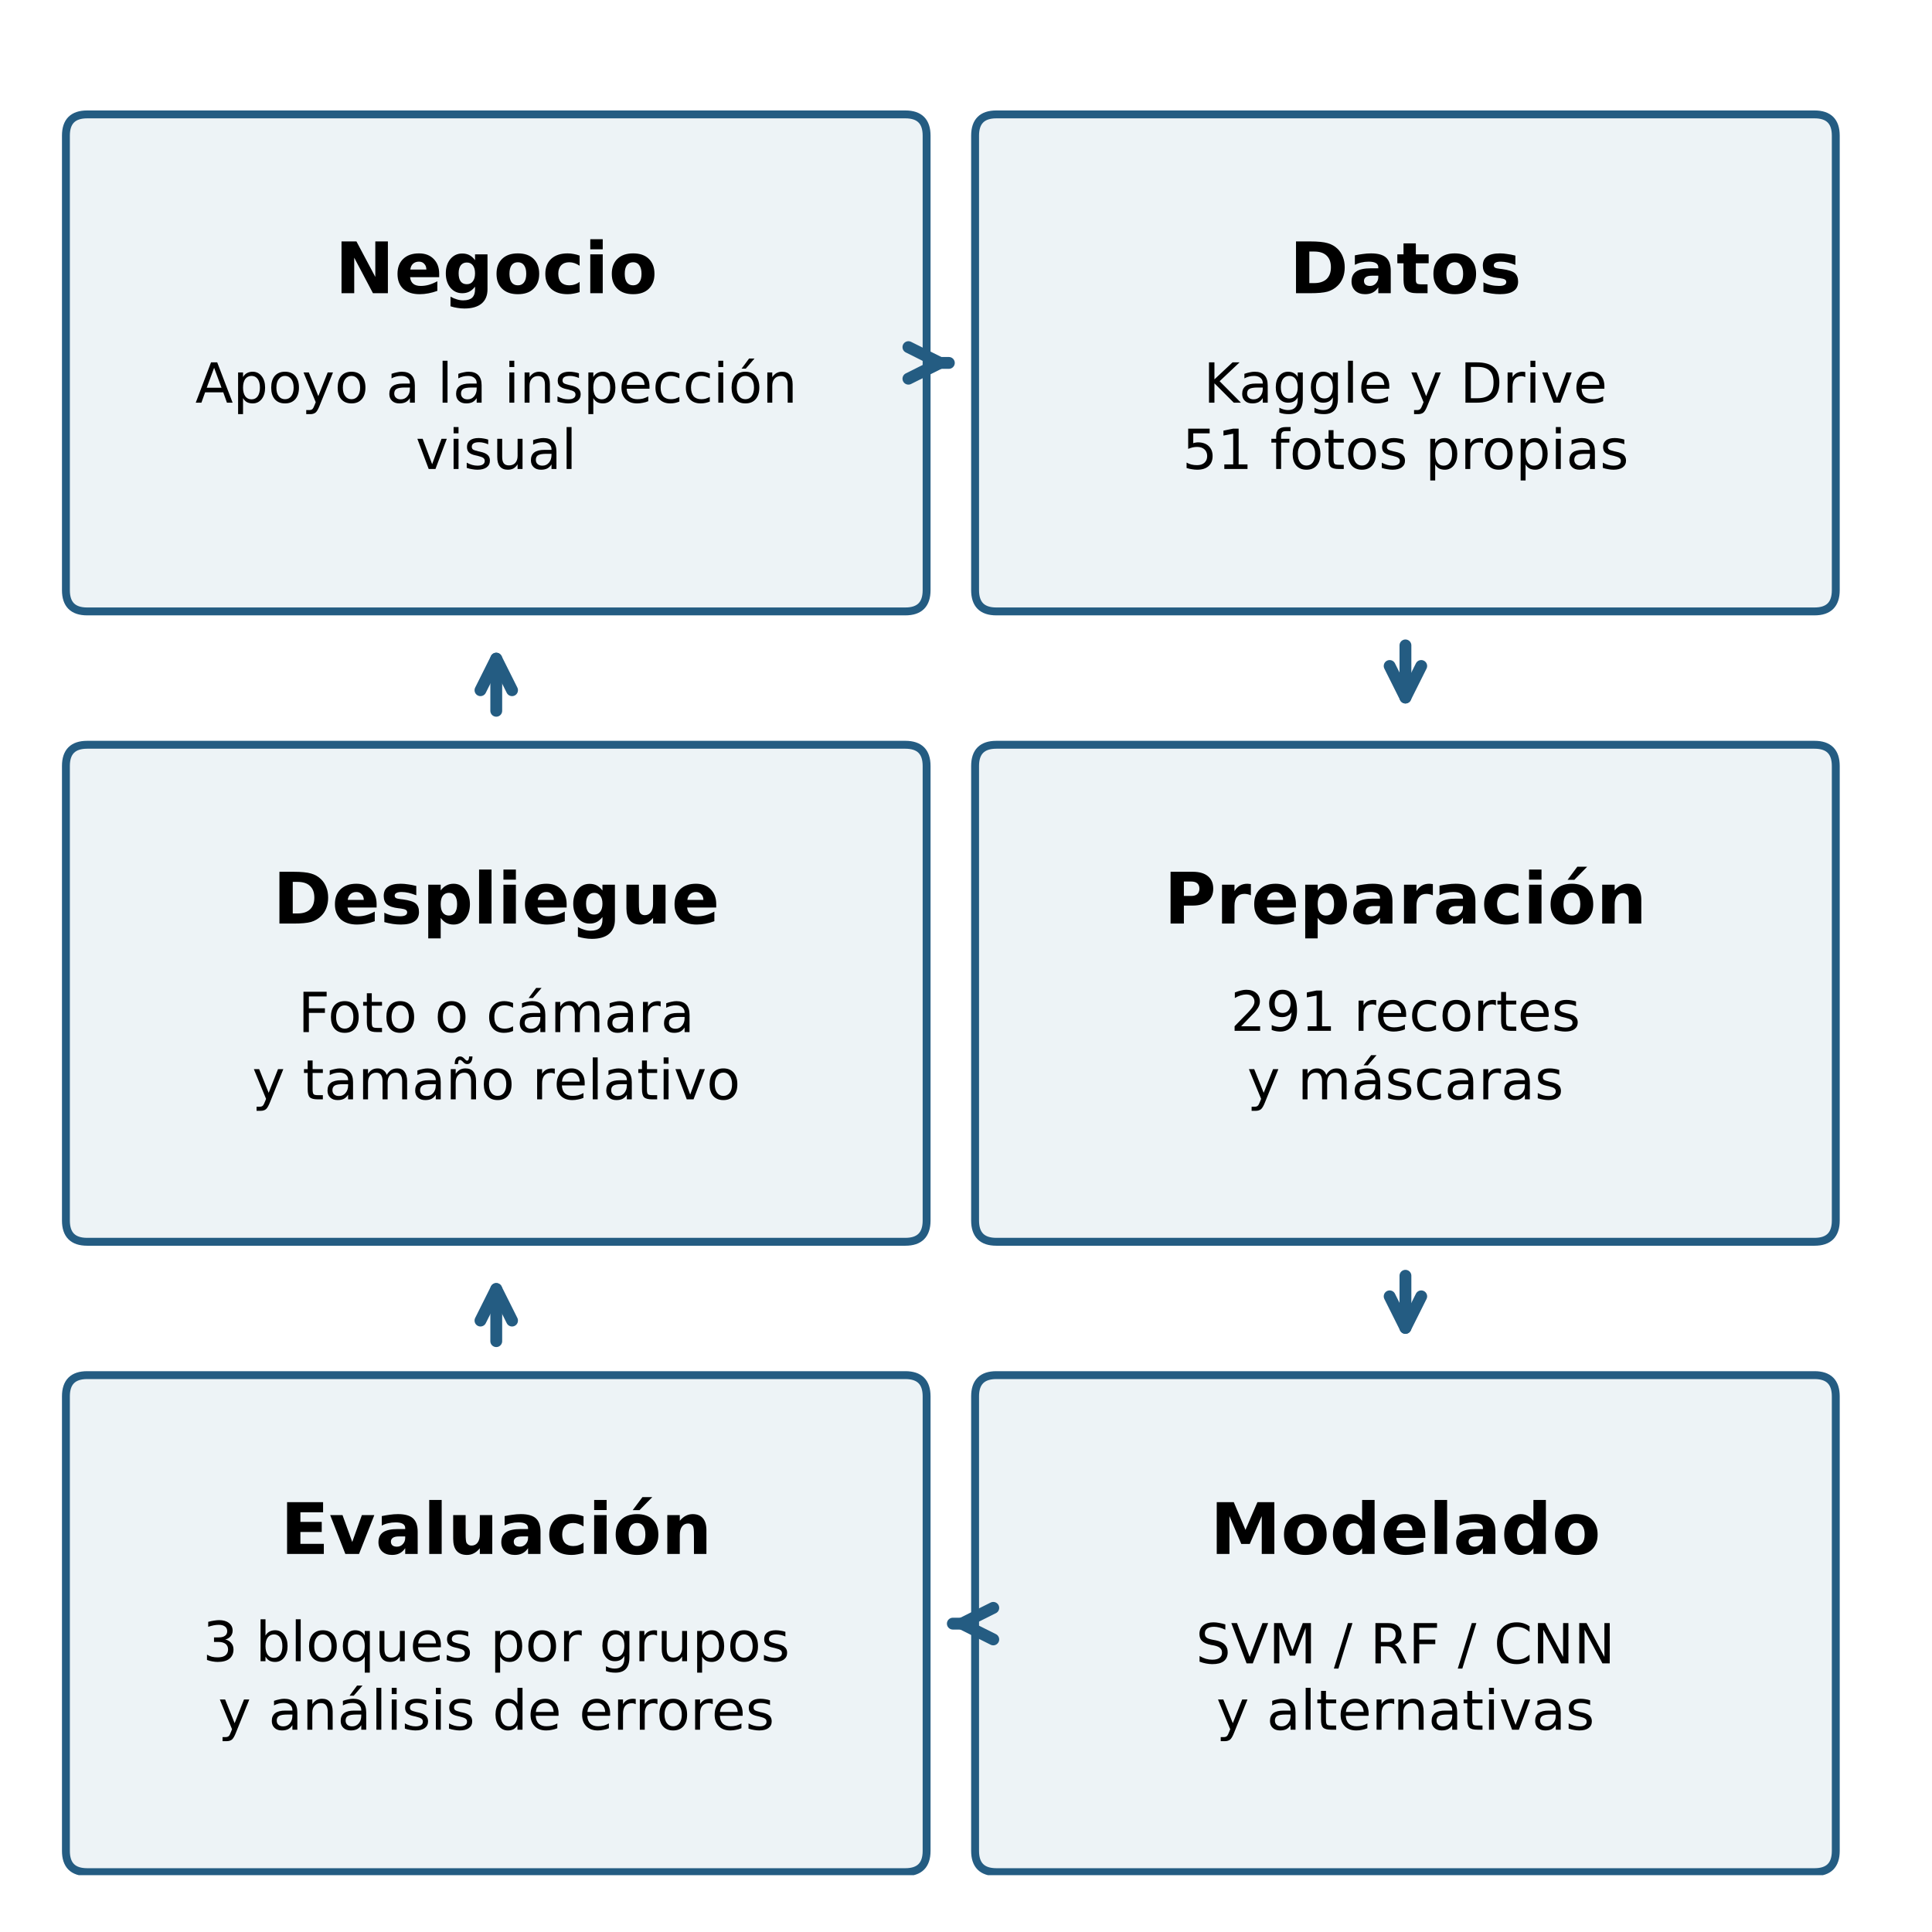
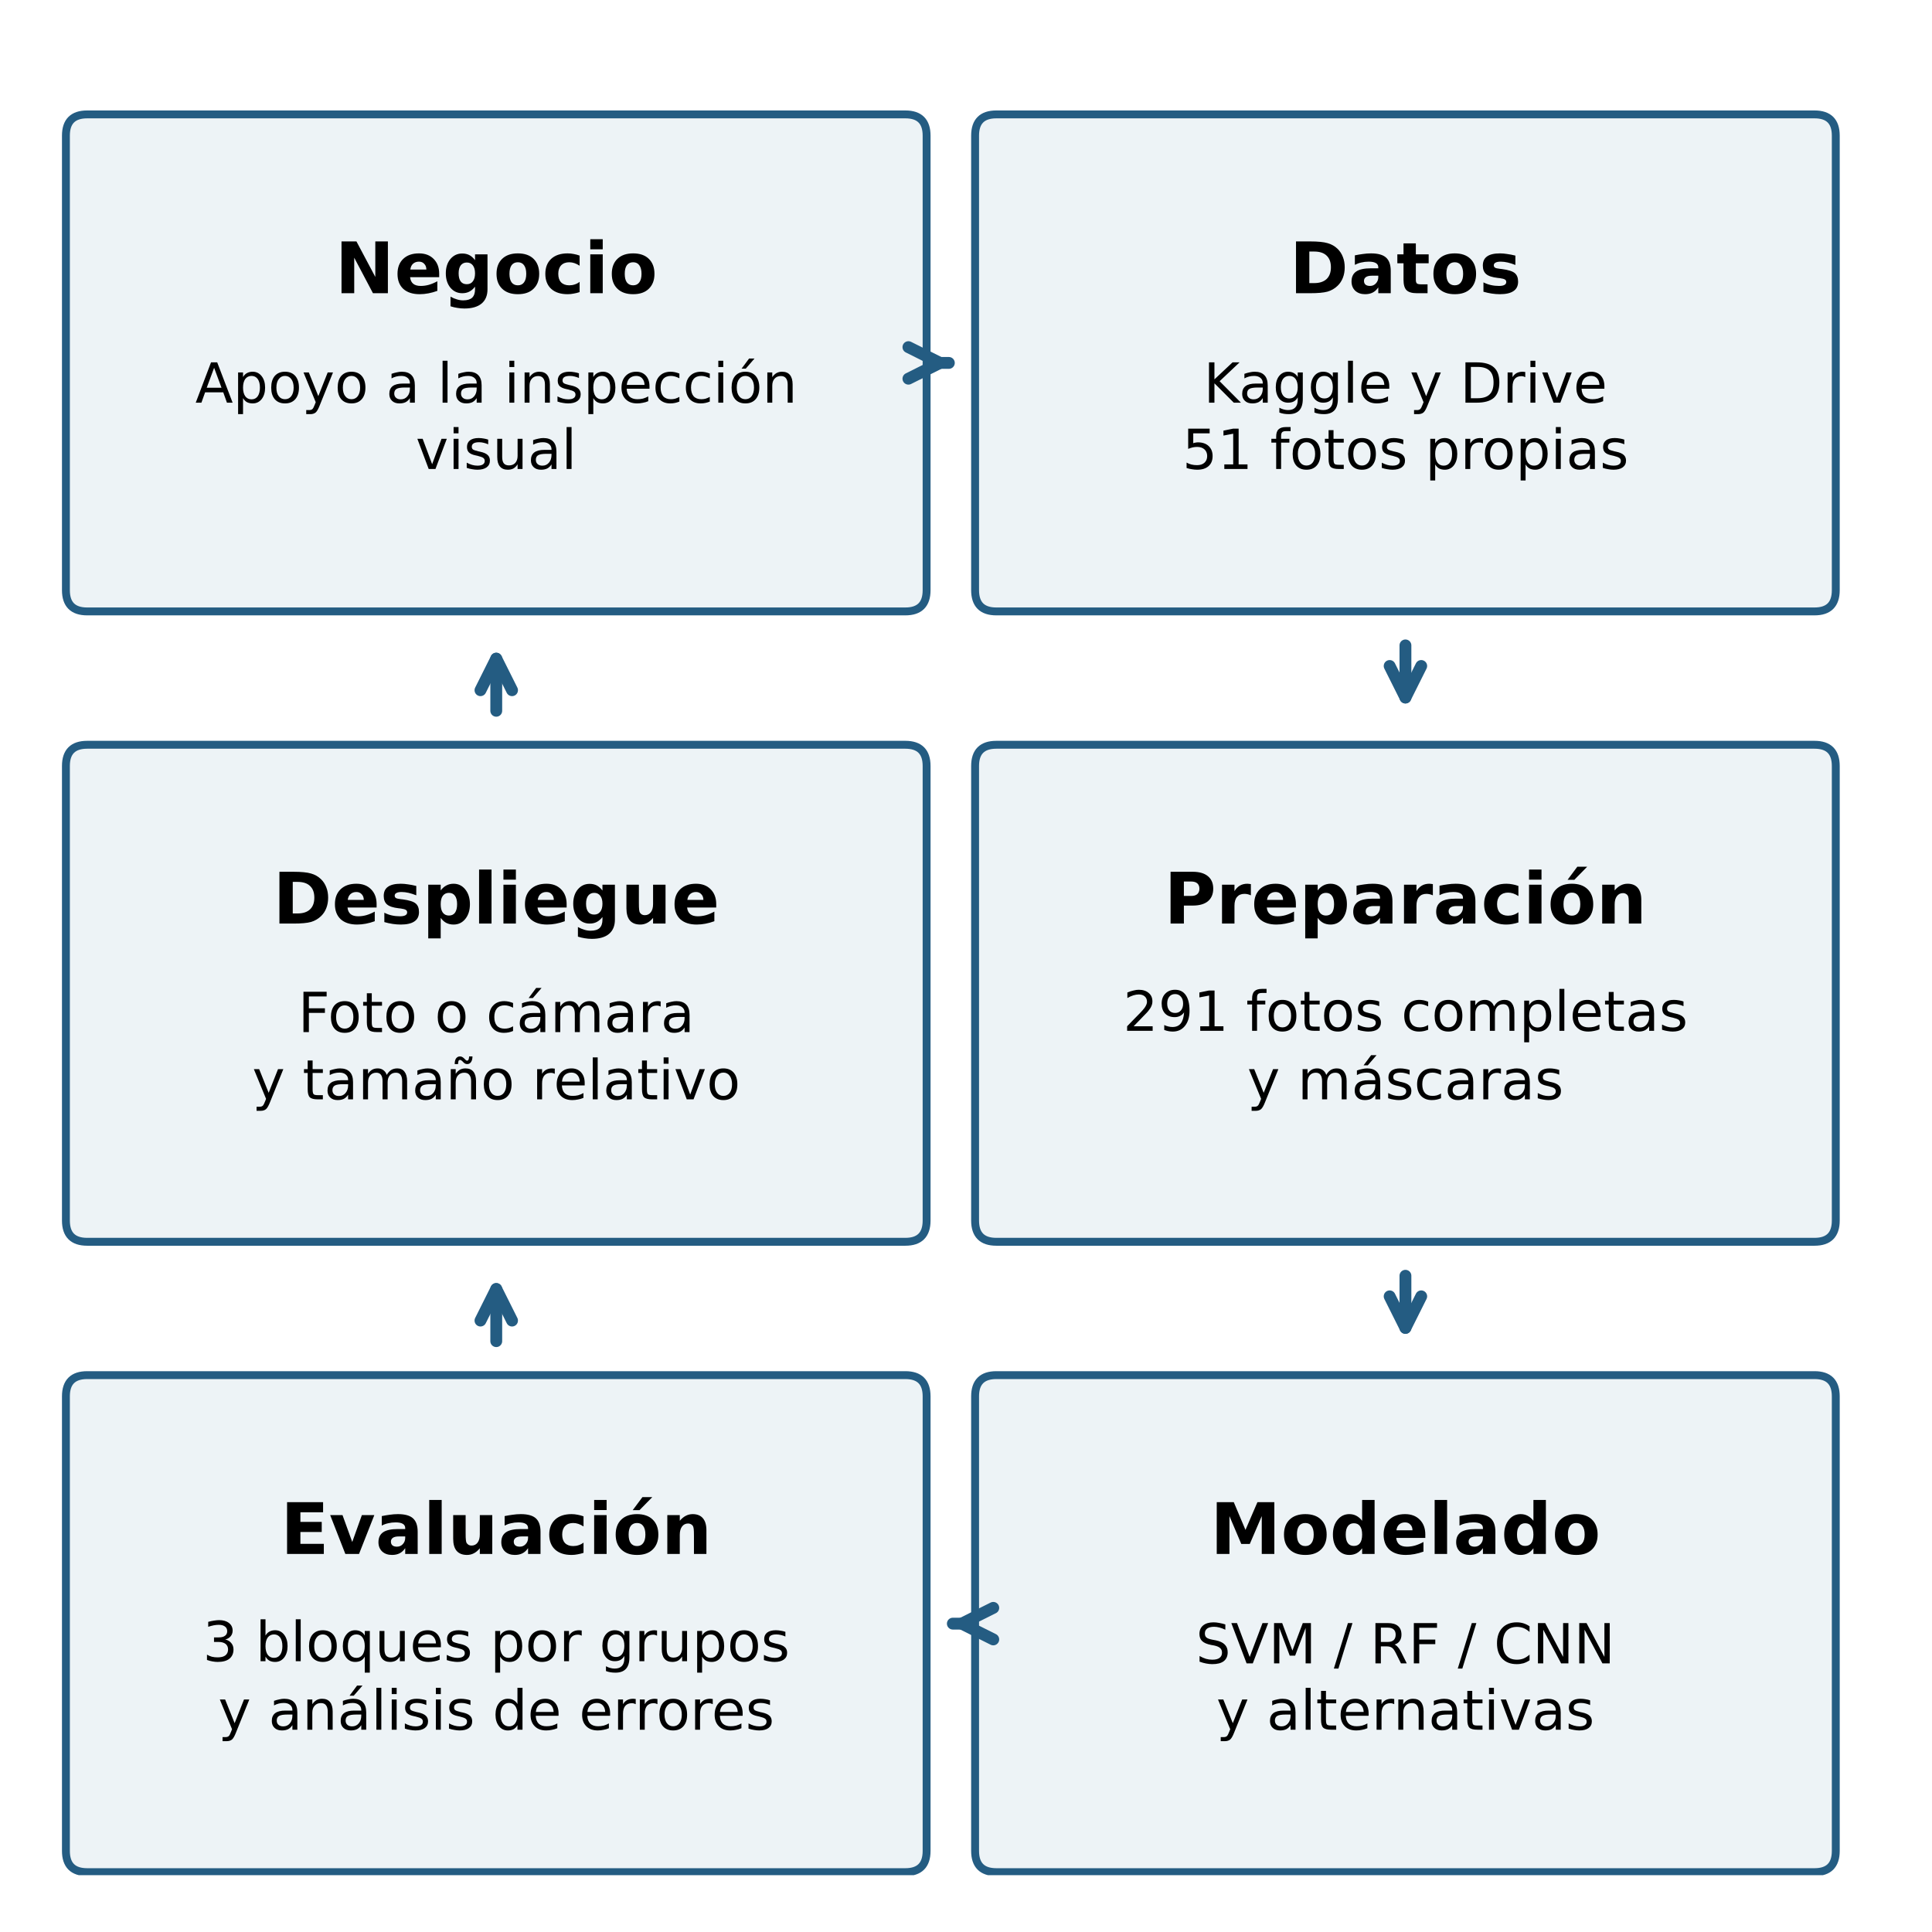
<svg xmlns="http://www.w3.org/2000/svg" width="244.8pt" height="244.8pt" viewBox="0 0 244.8 244.8" version="1.1">
  <defs>
    <style type="text/css">*{stroke-linejoin: round; stroke-linecap: butt}</style>
  </defs>
  <g id="figure_1">
    <g id="patch_1">
-       <path d="M 0 244.8 L 244.8 244.8 L 244.8 0 L 0 0 z " style="fill: #ffffff" />
+       <path d="M 0 244.8  L 244.8 244.8  L 244.8 0  L 0 0  z " style="fill: #ffffff" />
    </g>
    <g id="axes_1">
      <g id="patch_2">
-         <path d="M 11.04 77.472 L 114.72 77.472 Q 117.408 77.472 117.408 74.784 L 117.408 17.184 Q 117.408 14.496 114.72 14.496 L 11.04 14.496 Q 8.352 14.496 8.352 17.184 L 8.352 74.784 Q 8.352 77.472 11.04 77.472 z " clip-path="url(#p8026341fa2)" style="fill: #edf3f6; stroke: #245c82; stroke-linejoin: miter" />
+         <path d="M 11.04 77.472  L 114.72 77.472  Q 117.408 77.472 117.408 74.784  L 117.408 17.184  Q 117.408 14.496 114.72 14.496  L 11.04 14.496  Q 8.352 14.496 8.352 17.184  L 8.352 74.784  Q 8.352 77.472 11.04 77.472  z " clip-path="url(#pf0ba2b41cd)" style="fill: #edf3f6; stroke: #245c82; stroke-linejoin: miter" />
      </g>
      <g id="patch_3">
-         <path d="M 126.24 77.472 L 229.92 77.472 Q 232.608 77.472 232.608 74.784 L 232.608 17.184 Q 232.608 14.496 229.92 14.496 L 126.24 14.496 Q 123.552 14.496 123.552 17.184 L 123.552 74.784 Q 123.552 77.472 126.24 77.472 z " clip-path="url(#p8026341fa2)" style="fill: #edf3f6; stroke: #245c82; stroke-linejoin: miter" />
+         <path d="M 126.24 77.472  L 229.92 77.472  Q 232.608 77.472 232.608 74.784  L 232.608 17.184  Q 232.608 14.496 229.92 14.496  L 126.24 14.496  Q 123.552 14.496 123.552 17.184  L 123.552 74.784  Q 123.552 77.472 126.24 77.472  z " clip-path="url(#pf0ba2b41cd)" style="fill: #edf3f6; stroke: #245c82; stroke-linejoin: miter" />
      </g>
      <g id="patch_4">
-         <path d="M 126.24 157.344 L 229.92 157.344 Q 232.608 157.344 232.608 154.656 L 232.608 97.056 Q 232.608 94.368 229.92 94.368 L 126.24 94.368 Q 123.552 94.368 123.552 97.056 L 123.552 154.656 Q 123.552 157.344 126.24 157.344 z " clip-path="url(#p8026341fa2)" style="fill: #edf3f6; stroke: #245c82; stroke-linejoin: miter" />
+         <path d="M 126.24 157.344  L 229.92 157.344  Q 232.608 157.344 232.608 154.656  L 232.608 97.056  Q 232.608 94.368 229.92 94.368  L 126.24 94.368  Q 123.552 94.368 123.552 97.056  L 123.552 154.656  Q 123.552 157.344 126.24 157.344  z " clip-path="url(#pf0ba2b41cd)" style="fill: #edf3f6; stroke: #245c82; stroke-linejoin: miter" />
      </g>
      <g id="patch_5">
-         <path d="M 126.24 237.216 L 229.92 237.216 Q 232.608 237.216 232.608 234.528 L 232.608 176.928 Q 232.608 174.24 229.92 174.24 L 126.24 174.24 Q 123.552 174.24 123.552 176.928 L 123.552 234.528 Q 123.552 237.216 126.24 237.216 z " clip-path="url(#p8026341fa2)" style="fill: #edf3f6; stroke: #245c82; stroke-linejoin: miter" />
+         <path d="M 126.24 237.216  L 229.92 237.216  Q 232.608 237.216 232.608 234.528  L 232.608 176.928  Q 232.608 174.24 229.92 174.24  L 126.24 174.24  Q 123.552 174.24 123.552 176.928  L 123.552 234.528  Q 123.552 237.216 126.24 237.216  z " clip-path="url(#pf0ba2b41cd)" style="fill: #edf3f6; stroke: #245c82; stroke-linejoin: miter" />
      </g>
      <g id="patch_6">
-         <path d="M 11.04 237.216 L 114.72 237.216 Q 117.408 237.216 117.408 234.528 L 117.408 176.928 Q 117.408 174.24 114.72 174.24 L 11.04 174.24 Q 8.352 174.24 8.352 176.928 L 8.352 234.528 Q 8.352 237.216 11.04 237.216 z " clip-path="url(#p8026341fa2)" style="fill: #edf3f6; stroke: #245c82; stroke-linejoin: miter" />
+         <path d="M 11.04 237.216  L 114.72 237.216  Q 117.408 237.216 117.408 234.528  L 117.408 176.928  Q 117.408 174.24 114.72 174.24  L 11.04 174.24  Q 8.352 174.24 8.352 176.928  L 8.352 234.528  Q 8.352 237.216 11.04 237.216  z " clip-path="url(#pf0ba2b41cd)" style="fill: #edf3f6; stroke: #245c82; stroke-linejoin: miter" />
      </g>
      <g id="patch_7">
-         <path d="M 11.04 157.344 L 114.72 157.344 Q 117.408 157.344 117.408 154.656 L 117.408 97.056 Q 117.408 94.368 114.72 94.368 L 11.04 94.368 Q 8.352 94.368 8.352 97.056 L 8.352 154.656 Q 8.352 157.344 11.04 157.344 z " clip-path="url(#p8026341fa2)" style="fill: #edf3f6; stroke: #245c82; stroke-linejoin: miter" />
+         <path d="M 11.04 157.344  L 114.72 157.344  Q 117.408 157.344 117.408 154.656  L 117.408 97.056  Q 117.408 94.368 114.72 94.368  L 11.04 94.368  Q 8.352 94.368 8.352 97.056  L 8.352 154.656  Q 8.352 157.344 11.04 157.344  z " clip-path="url(#pf0ba2b41cd)" style="fill: #edf3f6; stroke: #245c82; stroke-linejoin: miter" />
      </g>
      <g id="text_1">
        <text style="font-weight: 700; font-size: 9px; font-family: 'DejaVu Sans'; text-anchor: middle" x="62.88" y="37.152" transform="rotate(-0 62.88 37.152)">Negocio</text>
      </g>
      <g id="text_2">
        <text style="font-size: 7px; font-family: 'DejaVu Sans'" transform="translate(24.73984 51.02209)">Apoyo a la inspección</text>
        <text style="font-size: 7px; font-family: 'DejaVu Sans'" transform="translate(52.6775 59.424)">visual</text>
      </g>
      <g id="text_3">
        <text style="font-weight: 700; font-size: 9px; font-family: 'DejaVu Sans'; text-anchor: middle" x="178.08" y="37.152" transform="rotate(-0 178.08 37.152)">Datos</text>
      </g>
      <g id="text_4">
        <text style="font-size: 7px; font-family: 'DejaVu Sans'" transform="translate(152.5037 51.02209)">Kaggle y Drive</text>
        <text style="font-size: 7px; font-family: 'DejaVu Sans'" transform="translate(149.8033 59.424)">51 fotos propias</text>
      </g>
      <g id="text_5">
        <text style="font-weight: 700; font-size: 9px; font-family: 'DejaVu Sans'; text-anchor: middle" x="178.08" y="117.024" transform="rotate(-0 178.08 117.024)">Preparación</text>
      </g>
      <g id="text_6">
-         <text style="font-size: 7px; font-family: 'DejaVu Sans'" transform="translate(155.9179 130.6141)">291 recortes</text>
+         <text style="font-size: 7px; font-family: 'DejaVu Sans'" transform="translate(142.3007 130.6141)">291 fotos completas</text>
        <text style="font-size: 7px; font-family: 'DejaVu Sans'" transform="translate(158.0425 139.296)">y máscaras</text>
      </g>
      <g id="text_7">
        <text style="font-weight: 700; font-size: 9px; font-family: 'DejaVu Sans'; text-anchor: middle" x="178.08" y="196.896" transform="rotate(-0 178.08 196.896)">Modelado</text>
      </g>
      <g id="text_8">
        <text style="font-size: 7px; font-family: 'DejaVu Sans'" transform="translate(151.5106 210.7661)">SVM / RF / CNN</text>
        <text style="font-size: 7px; font-family: 'DejaVu Sans'" transform="translate(154.1285 219.168)">y alternativas</text>
      </g>
      <g id="text_9">
        <text style="font-weight: 700; font-size: 9px; font-family: 'DejaVu Sans'; text-anchor: middle" x="62.88" y="196.896" transform="rotate(-0 62.88 196.896)">Evaluación</text>
      </g>
      <g id="text_10">
        <text style="font-size: 7px; font-family: 'DejaVu Sans'" transform="translate(25.69523 210.4861)">3 bloques por grupos</text>
        <text style="font-size: 7px; font-family: 'DejaVu Sans'" transform="translate(27.65141 219.168)">y análisis de errores</text>
      </g>
      <g id="text_11">
        <text style="font-weight: 700; font-size: 9px; font-family: 'DejaVu Sans'; text-anchor: middle" x="62.88" y="117.024" transform="rotate(-0 62.88 117.024)">Despliegue</text>
      </g>
      <g id="text_12">
        <text style="font-size: 7px; font-family: 'DejaVu Sans'" transform="translate(37.76313 130.7749)">Foto o cámara</text>
        <text style="font-size: 7px; font-family: 'DejaVu Sans'" transform="translate(31.96297 139.296)">y tamaño relativo</text>
      </g>
      <g id="patch_8">
-         <path d="M 120.178 45.984 Q 120.48 45.984 119.104 45.984 " style="fill: none; stroke: #245c82; stroke-width: 1.5; stroke-linecap: round" />
-         <path d="M 115.104 43.984 L 119.104 45.984 L 115.104 47.984 " style="fill: none; stroke: #245c82; stroke-width: 1.5; stroke-linecap: round" />
+         <path d="M 120.178 45.984  Q 120.48 45.984 119.104 45.984  " style="fill: none; stroke: #245c82; stroke-width: 1.5; stroke-linecap: round" />
+         <path d="M 115.104 43.984  L 119.104 45.984  L 115.104 47.984  " style="fill: none; stroke: #245c82; stroke-width: 1.5; stroke-linecap: round" />
      </g>
      <g id="patch_9">
-         <path d="M 178.08 81.777 Q 178.08 85.92 178.08 88.385 " style="fill: none; stroke: #245c82; stroke-width: 1.5; stroke-linecap: round" />
-         <path d="M 180.08 84.385 L 178.08 88.385 L 176.08 84.385 " style="fill: none; stroke: #245c82; stroke-width: 1.5; stroke-linecap: round" />
+         <path d="M 178.08 81.777  Q 178.08 85.92 178.08 88.385  " style="fill: none; stroke: #245c82; stroke-width: 1.5; stroke-linecap: round" />
+         <path d="M 180.08 84.385  L 178.08 88.385  L 176.08 84.385  " style="fill: none; stroke: #245c82; stroke-width: 1.5; stroke-linecap: round" />
      </g>
      <g id="patch_10">
-         <path d="M 178.08 161.649 Q 178.08 165.792 178.08 168.257 " style="fill: none; stroke: #245c82; stroke-width: 1.5; stroke-linecap: round" />
-         <path d="M 180.08 164.257 L 178.08 168.257 L 176.08 164.257 " style="fill: none; stroke: #245c82; stroke-width: 1.5; stroke-linecap: round" />
+         <path d="M 178.08 161.649  Q 178.08 165.792 178.08 168.257  " style="fill: none; stroke: #245c82; stroke-width: 1.5; stroke-linecap: round" />
+         <path d="M 180.08 164.257  L 178.08 168.257  L 176.08 164.257  " style="fill: none; stroke: #245c82; stroke-width: 1.5; stroke-linecap: round" />
      </g>
      <g id="patch_11">
-         <path d="M 120.781 205.728 Q 120.48 205.728 121.856 205.728 " style="fill: none; stroke: #245c82; stroke-width: 1.5; stroke-linecap: round" />
-         <path d="M 125.856 207.728 L 121.856 205.728 L 125.856 203.728 " style="fill: none; stroke: #245c82; stroke-width: 1.5; stroke-linecap: round" />
+         <path d="M 120.781 205.728  Q 120.48 205.728 121.856 205.728  " style="fill: none; stroke: #245c82; stroke-width: 1.5; stroke-linecap: round" />
+         <path d="M 125.856 207.728  L 121.856 205.728  L 125.856 203.728  " style="fill: none; stroke: #245c82; stroke-width: 1.5; stroke-linecap: round" />
      </g>
      <g id="patch_12">
-         <path d="M 62.88 169.935 Q 62.88 165.792 62.88 163.327 " style="fill: none; stroke: #245c82; stroke-width: 1.5; stroke-linecap: round" />
-         <path d="M 60.88 167.327 L 62.88 163.327 L 64.88 167.327 " style="fill: none; stroke: #245c82; stroke-width: 1.5; stroke-linecap: round" />
+         <path d="M 62.88 169.935  Q 62.88 165.792 62.88 163.327  " style="fill: none; stroke: #245c82; stroke-width: 1.5; stroke-linecap: round" />
+         <path d="M 60.88 167.327  L 62.88 163.327  L 64.88 167.327  " style="fill: none; stroke: #245c82; stroke-width: 1.5; stroke-linecap: round" />
      </g>
      <g id="patch_13">
-         <path d="M 62.88 90.063 Q 62.88 85.92 62.88 83.455 " style="fill: none; stroke: #245c82; stroke-width: 1.5; stroke-linecap: round" />
-         <path d="M 60.88 87.455 L 62.88 83.455 L 64.88 87.455 " style="fill: none; stroke: #245c82; stroke-width: 1.5; stroke-linecap: round" />
+         <path d="M 62.88 90.063  Q 62.88 85.92 62.88 83.455  " style="fill: none; stroke: #245c82; stroke-width: 1.5; stroke-linecap: round" />
+         <path d="M 60.88 87.455  L 62.88 83.455  L 64.88 87.455  " style="fill: none; stroke: #245c82; stroke-width: 1.5; stroke-linecap: round" />
      </g>
    </g>
  </g>
  <defs>
-     <clipPath id="p8026341fa2">
+     <clipPath id="pf0ba2b41cd">
      <rect x="7.2" y="7.2" width="230.4" height="230.4" />
    </clipPath>
  </defs>
</svg>
